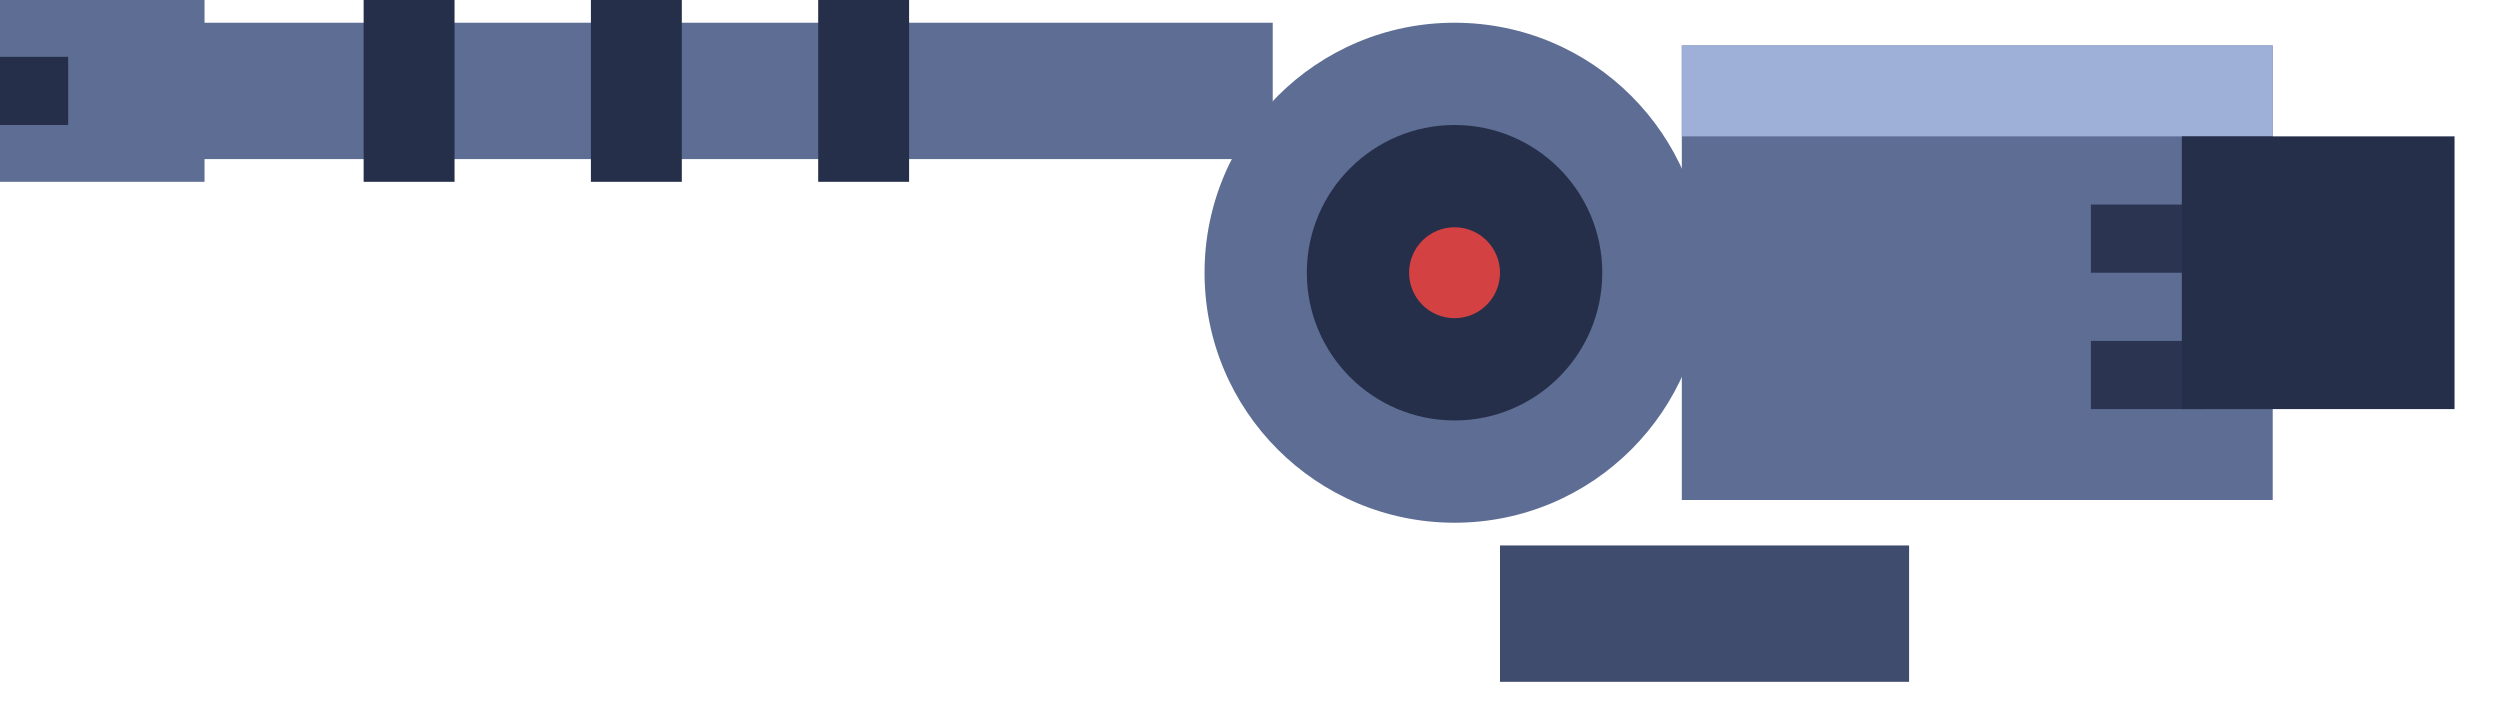
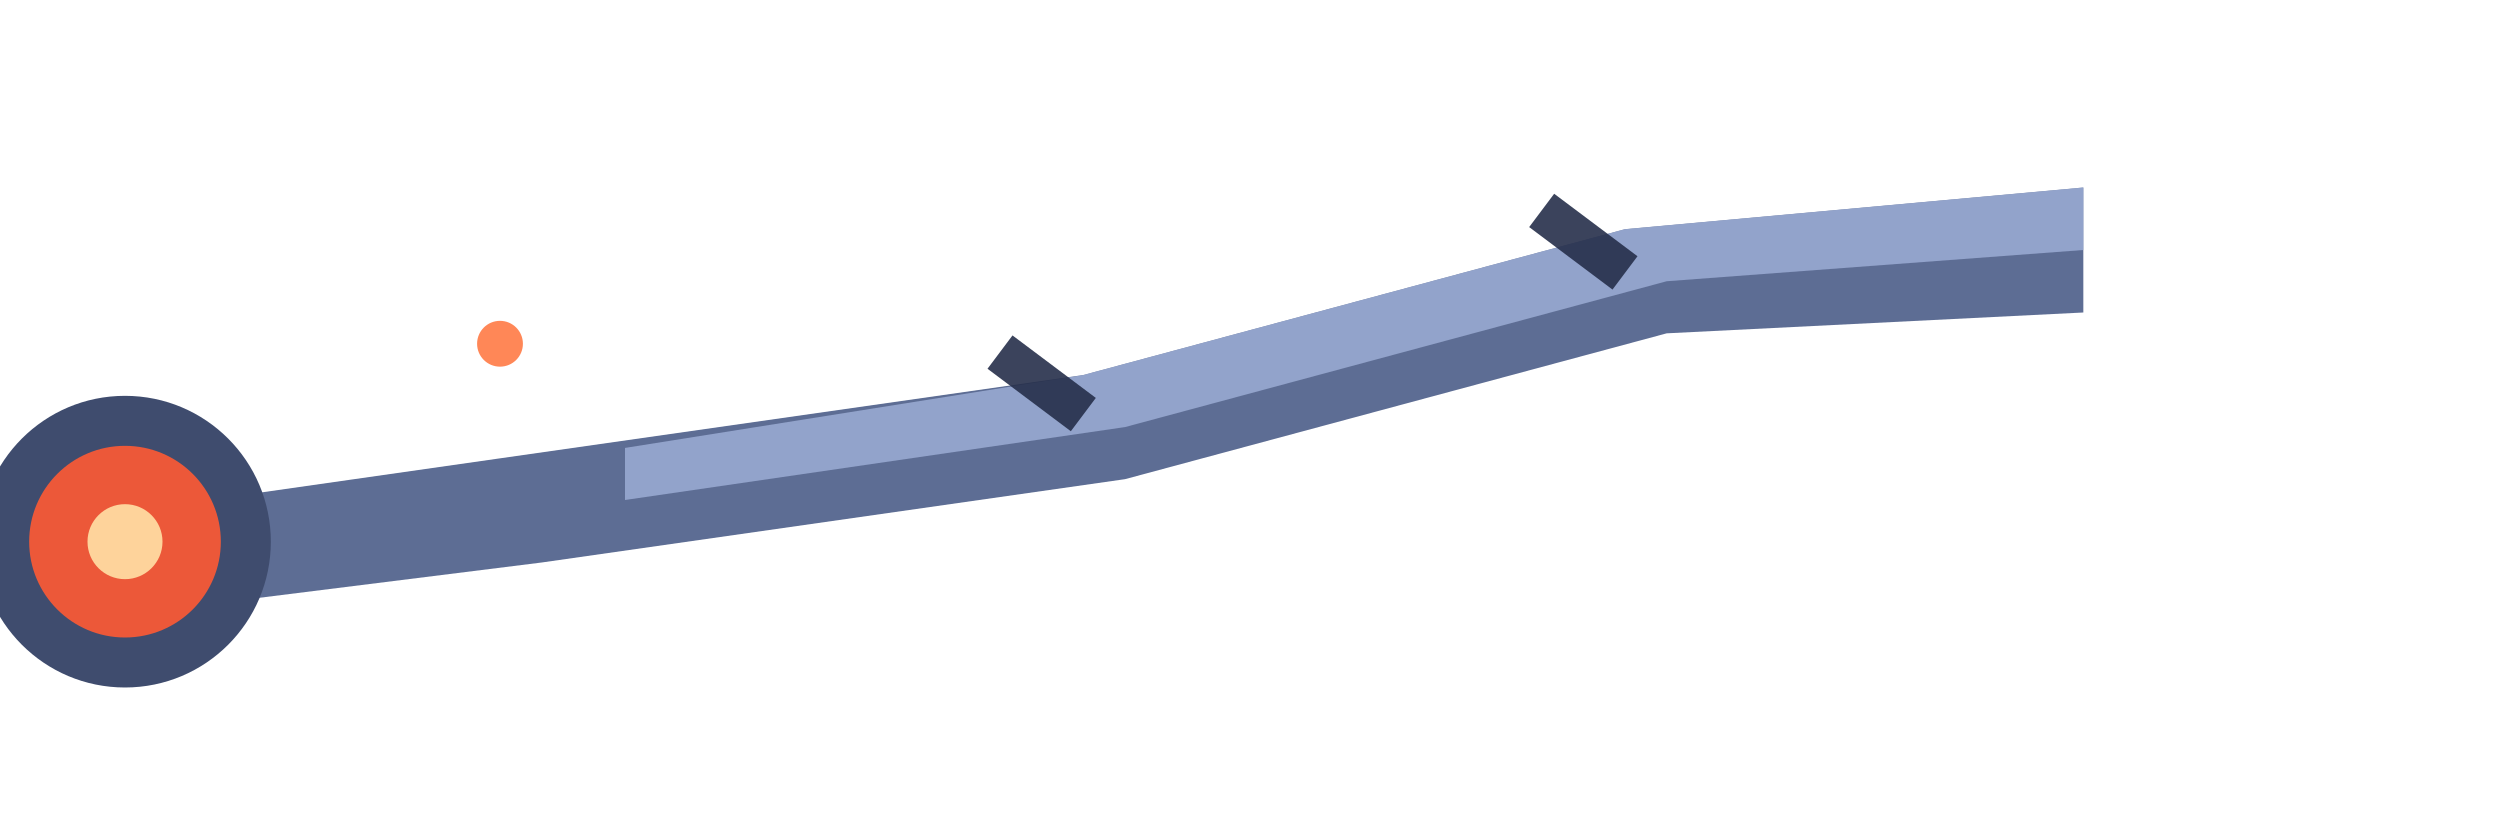
- <svg xmlns="http://www.w3.org/2000/svg" viewBox="0 0 110 32" width="110" height="32">
+ <svg xmlns="http://www.w3.org/2000/svg" viewBox="0 0 120 40" width="120" height="40">
  <defs>

</defs>
-   <rect x="8" y="1" width="48" height="6" fill="#5d6d94" />
-   <rect x="16" y="0" width="4" height="8" fill="#262f4a" />
-   <rect x="26" y="0" width="4" height="8" fill="#262f4a" />
-   <rect x="36" y="0" width="4" height="8" fill="#262f4a" />
-   <rect x="0" y="0" width="9" height="8" fill="#5d6d94" />
-   <rect x="0" y="2.5" width="3" height="3" fill="#262f4a" />
-   <circle cx="64" cy="12" r="11" fill="#5d6d94" />
-   <circle cx="64" cy="12" r="6.5" fill="#262f4a" />
-   <circle cx="64" cy="12" r="2" fill="#ff4640" opacity="0.8" />
-   <rect x="74" y="2" width="26" height="20" fill="#5d6d94" />
-   <rect x="74" y="2" width="26" height="4" fill="#9fb0d8" />
-   <rect x="66" y="24" width="18" height="6" fill="#3f4c6e" />
-   <rect x="96" y="6" width="12" height="12" fill="#262f4a" />
-   <rect x="92" y="9" width="5" height="3" fill="#262f4a" opacity="0.9" />
-   <rect x="92" y="15" width="5" height="3" fill="#262f4a" opacity="0.9" />
+   <polygon points="100,9 78,11 52,18 24,22 10,24 10,29 26,27 54,23 80,16 100,15" fill="#5d6d94" />
+   <polygon points="100,9 78,11 52,18 30,21.5 30,24 54,20.5 80,13.5 100,12" fill="#9fb0d8" opacity="0.8" />
+   <line x1="74" y1="10.1" x2="78" y2="13.1" stroke="#262f4a" stroke-width="2" opacity="0.9" />
+   <line x1="48" y1="16.9" x2="52" y2="19.9" stroke="#262f4a" stroke-width="2" opacity="0.9" />
+   <line x1="10" y1="26" x2="12" y2="26" stroke="#3f4c6e" stroke-width="6" />
+   <circle cx="6" cy="26" r="7" fill="#3f4c6e" />
+   <circle cx="6" cy="26" r="4.6" fill="#ff5a33" opacity="0.9" />
+   <circle cx="6" cy="26" r="1.8" fill="#ffd9a0" opacity="0.95" />
+   <circle cx="24" cy="16.5" r="1.1" fill="#ff7a45" opacity="0.9" />
</svg>
